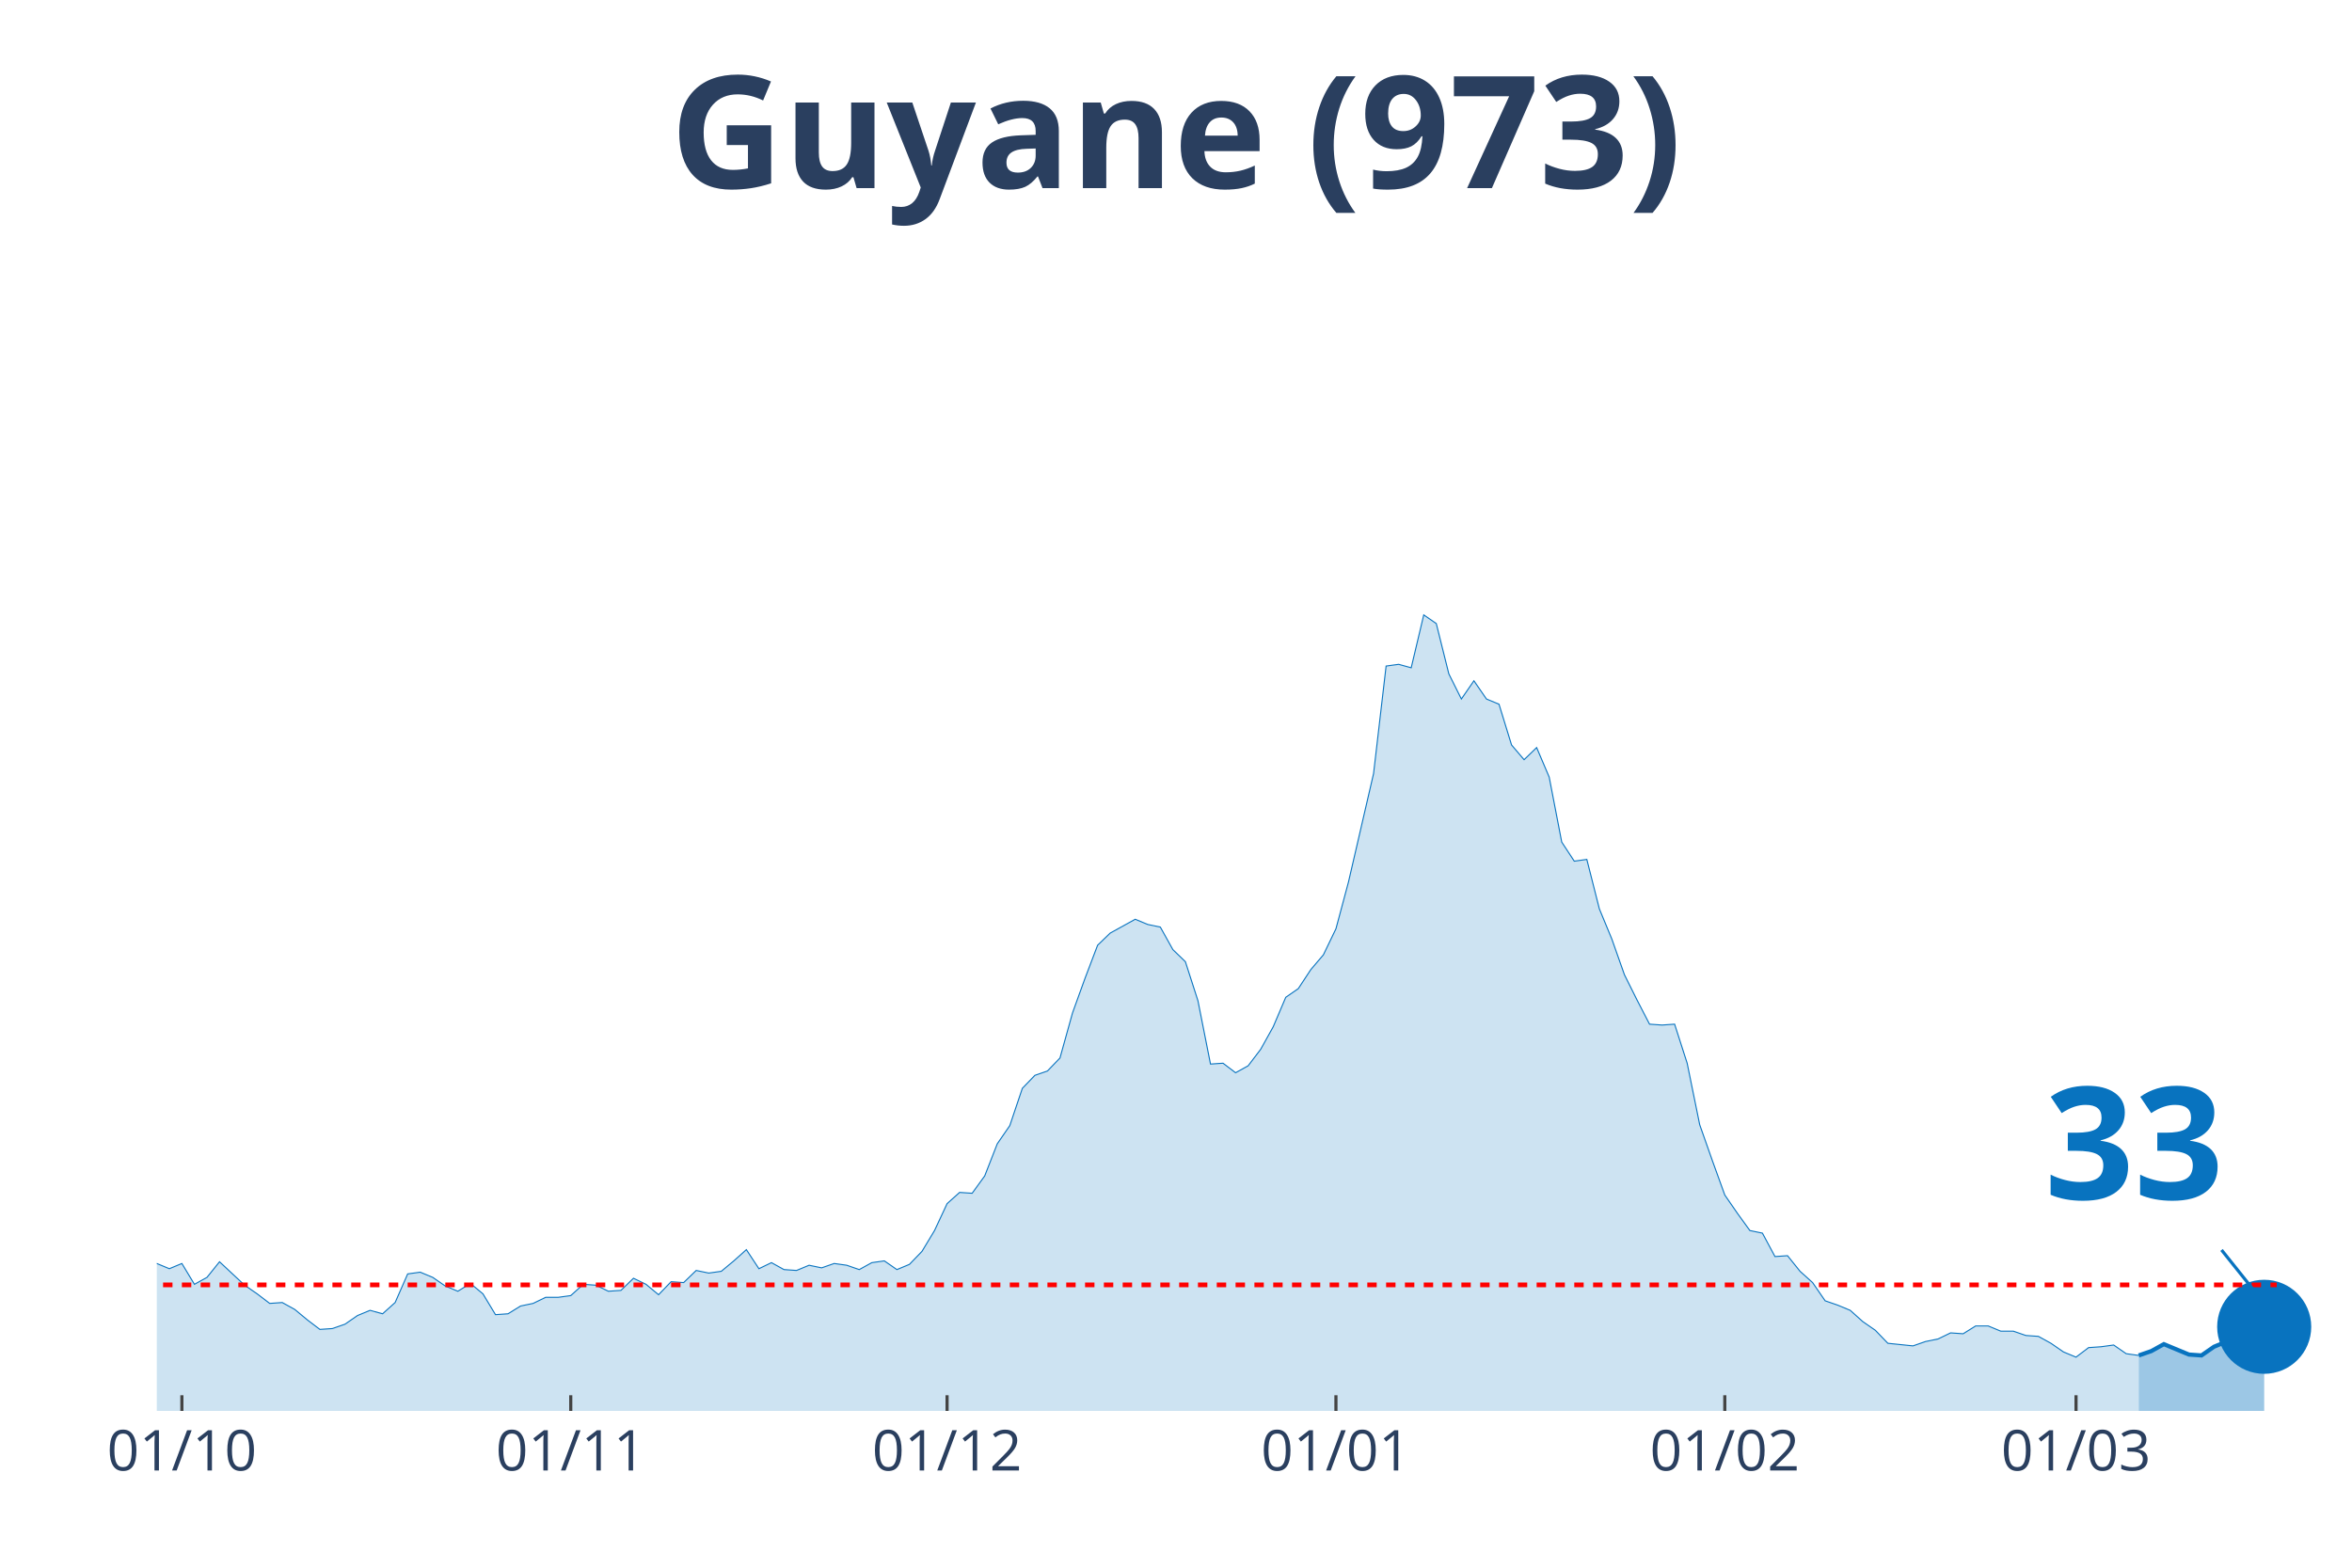
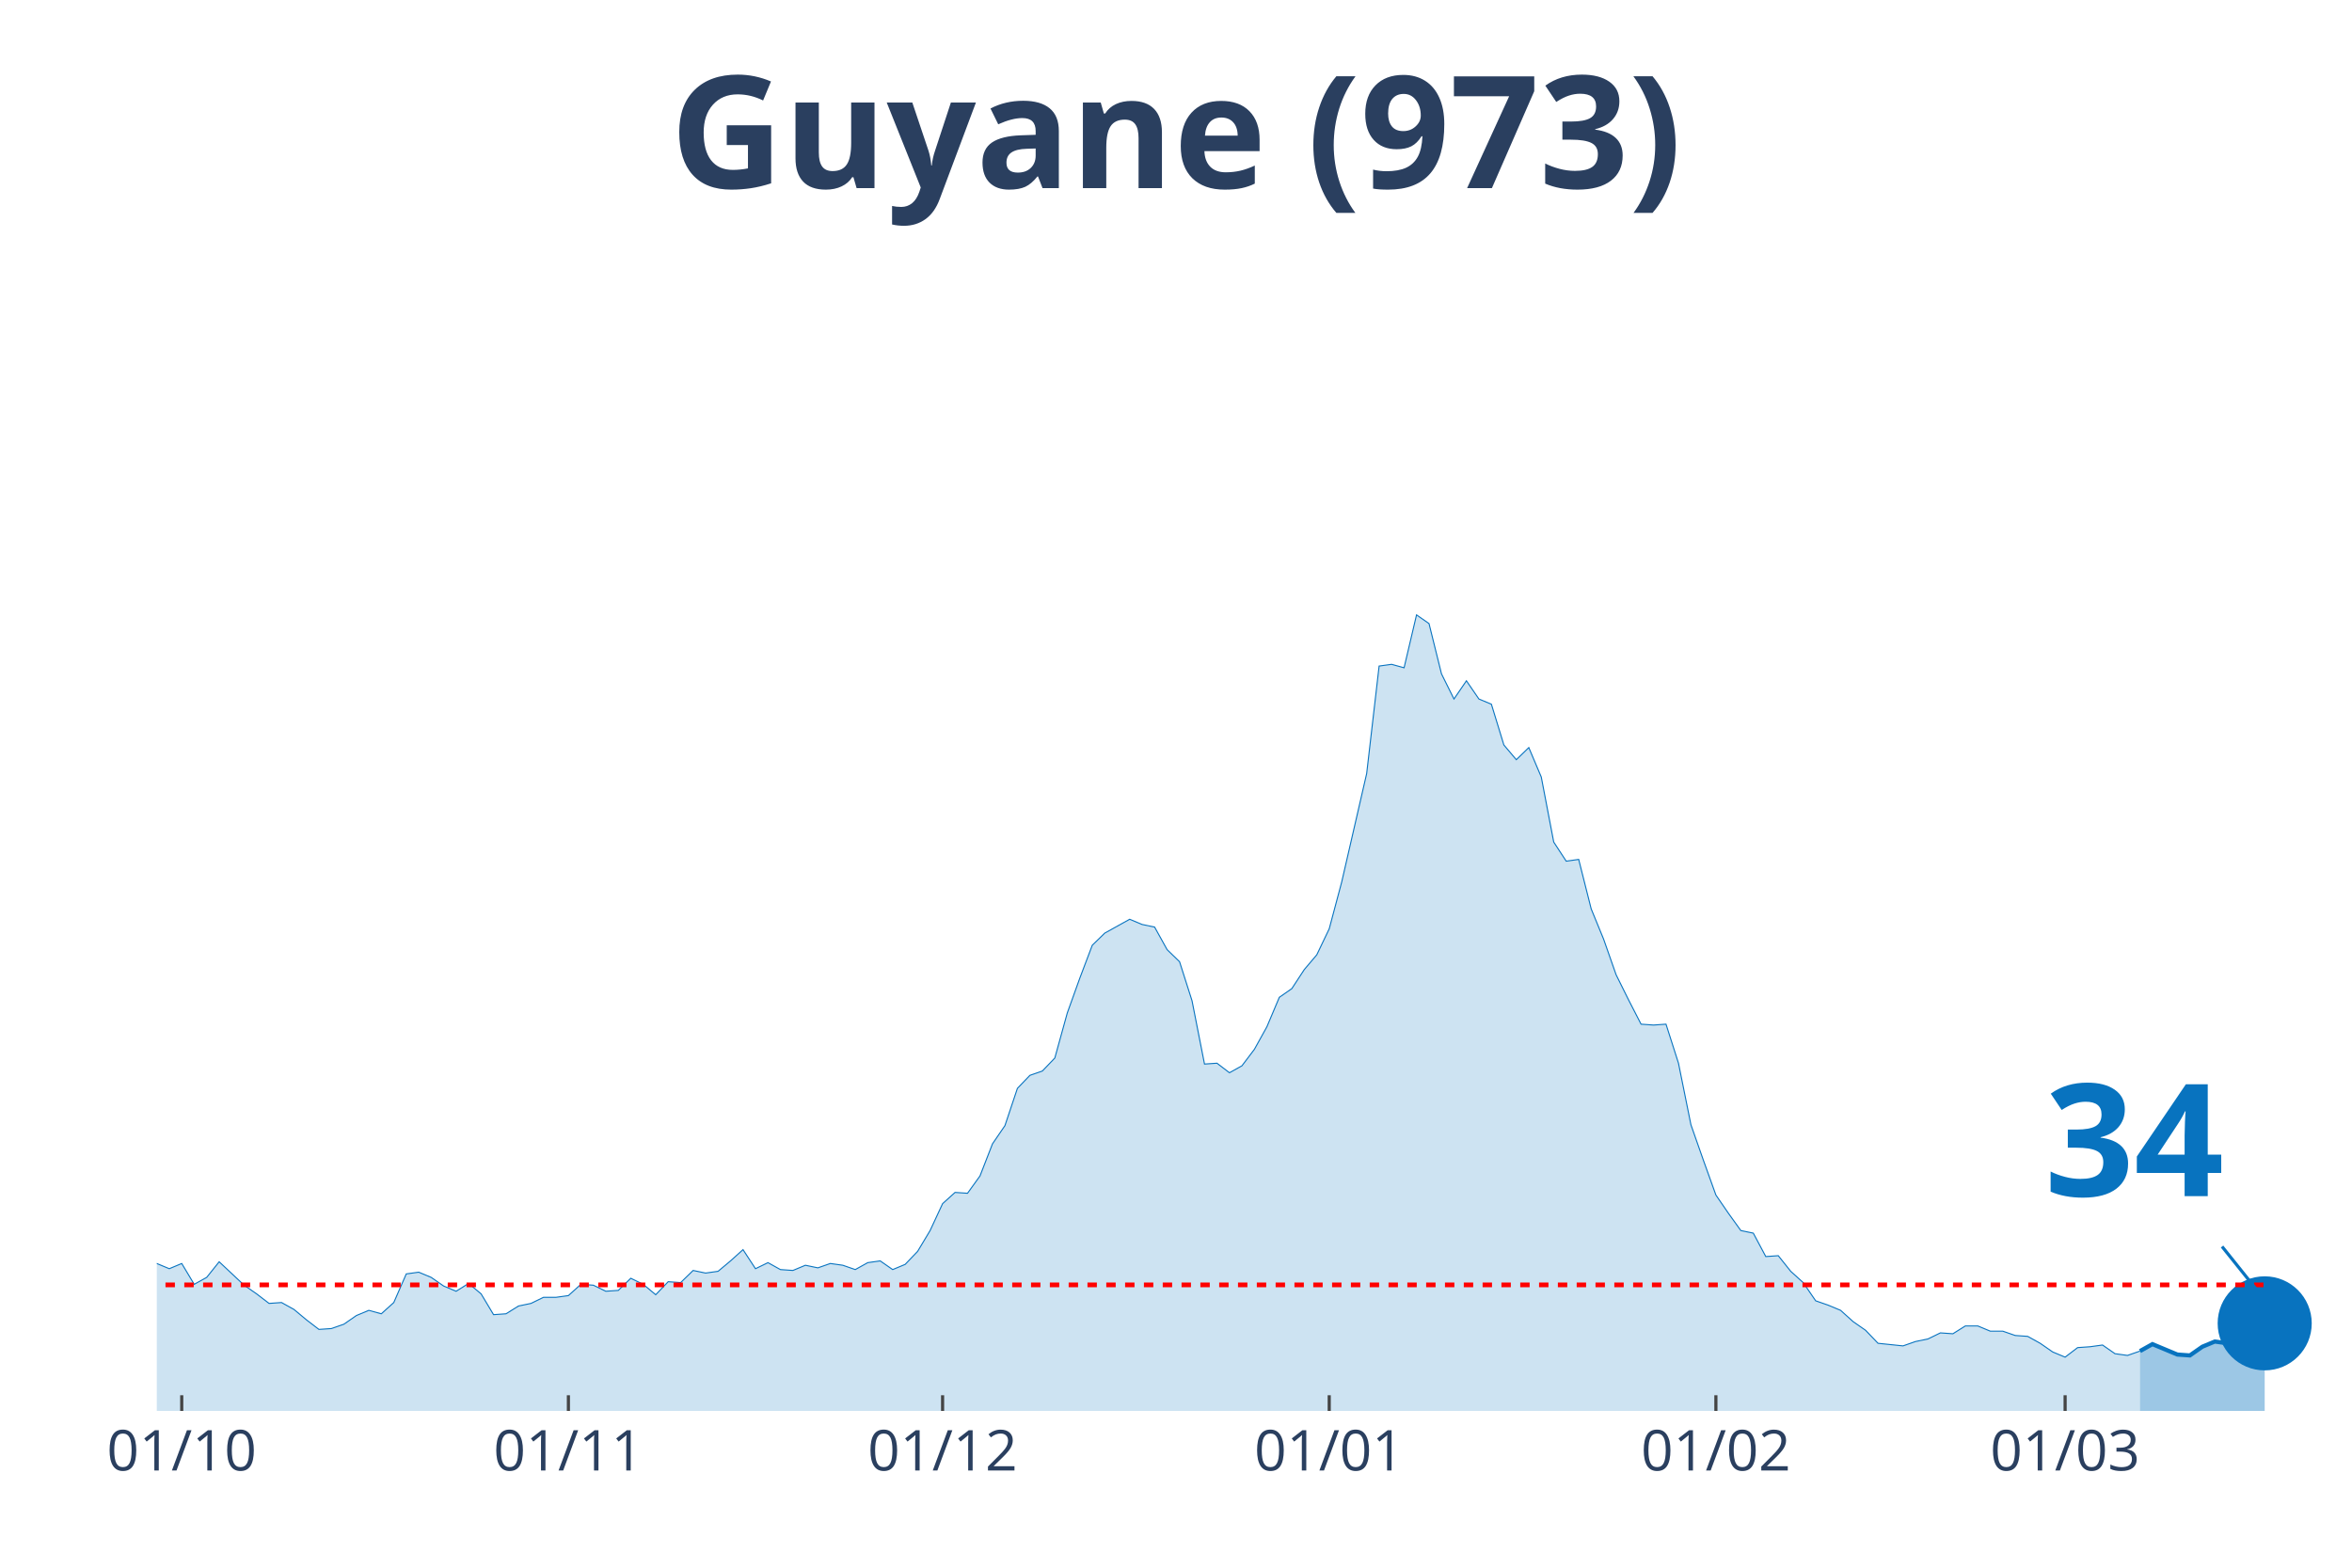
<svg xmlns="http://www.w3.org/2000/svg" class="main-svg" width="1125" height="750" style="" viewBox="0 0 750 500">
  <rect x="0" y="0" width="750" height="500" style="fill: rgb(0, 0, 0); fill-opacity: 0;" />
-   <defs id="defs-8333ea">
+   <defs id="defs-5a3f7c">
    <g class="clips">
-       <clipPath id="clip8333eaxyplot" class="plotclip">
+       <clipPath id="clip5a3f7cxyplot" class="plotclip">
        <rect width="700" height="380" />
      </clipPath>
-       <clipPath class="axesclip" id="clip8333eax">
+       <clipPath class="axesclip" id="clip5a3f7cx">
        <rect x="50" y="0" width="700" height="500" />
      </clipPath>
-       <clipPath class="axesclip" id="clip8333eay">
+       <clipPath class="axesclip" id="clip5a3f7cy">
        <rect x="0" y="70" width="750" height="380" />
      </clipPath>
-       <clipPath class="axesclip" id="clip8333eaxy">
+       <clipPath class="axesclip" id="clip5a3f7cxy">
        <rect x="50" y="70" width="700" height="380" />
      </clipPath>
    </g>
    <g class="gradients" />
  </defs>
  <g class="bglayer">
    <rect class="bg" x="50" y="70" width="700" height="380" style="fill: rgb(0, 0, 0); fill-opacity: 0; stroke-width: 0;" />
  </g>
  <g class="layer-below">
    <g class="imagelayer" />
    <g class="shapelayer" />
  </g>
  <g class="cartesianlayer">
    <g class="subplot xy">
      <g class="layer-subplot">
        <g class="shapelayer" />
        <g class="imagelayer" />
      </g>
      <g class="gridlayer">
        <g class="x">
-           <path class="xgrid crisp" transform="translate(58,0)" d="M0,70v380" style="stroke: rgb(255, 255, 255); stroke-opacity: 1; stroke-width: 1px;" />
-           <path class="xgrid crisp" transform="translate(182,0)" d="M0,70v380" style="stroke: rgb(255, 255, 255); stroke-opacity: 1; stroke-width: 1px;" />
-           <path class="xgrid crisp" transform="translate(302,0)" d="M0,70v380" style="stroke: rgb(255, 255, 255); stroke-opacity: 1; stroke-width: 1px;" />
-           <path class="xgrid crisp" transform="translate(426,0)" d="M0,70v380" style="stroke: rgb(255, 255, 255); stroke-opacity: 1; stroke-width: 1px;" />
-           <path class="xgrid crisp" transform="translate(550,0)" d="M0,70v380" style="stroke: rgb(255, 255, 255); stroke-opacity: 1; stroke-width: 1px;" />
-           <path class="xgrid crisp" transform="translate(662,0)" d="M0,70v380" style="stroke: rgb(255, 255, 255); stroke-opacity: 1; stroke-width: 1px;" />
+           <path class="xgrid crisp" transform="translate(57.95,0)" d="M0,70v380" style="stroke: rgb(255, 255, 255); stroke-opacity: 1; stroke-width: 1px;" />
+           <path class="xgrid crisp" transform="translate(181.25,0)" d="M0,70v380" style="stroke: rgb(255, 255, 255); stroke-opacity: 1; stroke-width: 1px;" />
+           <path class="xgrid crisp" transform="translate(300.57,0)" d="M0,70v380" style="stroke: rgb(255, 255, 255); stroke-opacity: 1; stroke-width: 1px;" />
+           <path class="xgrid crisp" transform="translate(423.86,0)" d="M0,70v380" style="stroke: rgb(255, 255, 255); stroke-opacity: 1; stroke-width: 1px;" />
+           <path class="xgrid crisp" transform="translate(547.16,0)" d="M0,70v380" style="stroke: rgb(255, 255, 255); stroke-opacity: 1; stroke-width: 1px;" />
+           <path class="xgrid crisp" transform="translate(658.52,0)" d="M0,70v380" style="stroke: rgb(255, 255, 255); stroke-opacity: 1; stroke-width: 1px;" />
        </g>
        <g class="y" />
      </g>
      <g class="zerolinelayer" />
      <path class="xlines-below" />
      <path class="ylines-below" />
      <g class="overlines-below" />
      <g class="xaxislayer-below" />
      <g class="yaxislayer-below" />
      <g class="overaxes-below" />
-       <g class="plot" transform="translate(50, 70)" clip-path="url('#clip8333eaxyplot')">
+       <g class="plot" transform="translate(50, 70)" clip-path="url('#clip5a3f7cxyplot')">
        <g class="scatterlayer mlayer">
-           <g class="trace scatter trace6a85d5" style="stroke-miterlimit: 2;">
+           <g class="trace scatter tracecacd41" style="stroke-miterlimit: 2;">
            <g class="fills">
              <g>
-                 <path class="js-fill" d="M632,380L-544,380L-544,379.17L-536,375.02L-532,368.66L-512,333.81L-508,336.3L-488,338.24L-484,336.03L-456,288.18L-452,266.06L-444,231.21L-440,224.29L-436,217.38L-432,190.83L-420,81.03L-416,54.21L-412,58.08L-408,32.91L-404,10.51L-400,16.87L-396,19.91L-392,43.14L-388,46.19L-384,24.89L-376,14.1L-372,30.7L-368,27.66L-364,0L-360,0.55L-356,21.57L-352,24.61L-348,45.91L-336,79.93L-332,105.09L-328,110.07L-324,127.22L-316,180.6L-312,170.36L-304,209.08L-300,195.53L-296,204.66L-292,194.7L-288,184.19L-284,199.68L-276,191.66L-272,193.6L-248,237.29L-244,253.61L-240,258.59L-236,254.99L-228,270.48L-224,275.74L-220,281.27L-216,281.27L-212,280.16L-208,290.95L-204,292.05L-200,286.52L-196,293.16L-192,293.99L-188,295.92L-184,302.29L-180,301.18L-176,305.88L-172,310.86L-168,308.37L-160,308.92L-156,310.31L-152,317.22L-148,311.69L-132,313.35L-128,304.77L-124,301.46L-120,306.99L-116,312.52L-112,312.24L-108,315.56L-104,312.24L-100,319.71L-96,322.75L-88,317.77L-84,322.2L-80,321.37L-76,326.35L-68,328.01L-64,333.54L-60,338.52L-56,335.75L-52,336.58L-48,336.03L-40,338.52L-36,336.58L-32,331.32L-28,334.09L-24,331.32L-20,330.49L-16,327.18L-12,327.73L-8,332.43L-4,334.64L0,332.98L4,334.64L8,332.98L12,339.62L16,337.41L20,332.43L28,339.9L32,342.66L36,345.71L40,345.43L44,347.64L48,350.96L52,354L56,353.73L60,352.34L64,349.58L68,347.92L72,349.02L76,345.43L80,336.3L84,335.75L88,337.41L92,340.17L96,341.83L100,339.34L104,342.66L108,349.3L112,349.02L116,346.54L120,345.71L124,343.77L128,343.77L132,343.22L136,339.62L140,339.9L144,341.83L148,341.56L152,337.69L156,339.62L160,342.94L164,338.79L168,339.07L172,335.2L176,336.03L180,335.47L184,332.15L188,328.56L192,334.64L196,332.71L200,334.92L204,335.2L208,333.54L212,334.37L216,332.98L220,333.54L224,334.92L228,332.71L232,332.15L236,334.92L240,333.26L244,329.11L248,322.47L252,313.9L256,310.31L260,310.58L264,305.05L268,294.82L272,289.01L276,277.12L280,272.97L284,271.59L288,267.44L292,253.06L296,241.99L300,231.48L304,227.61L312,223.19L316,224.85L320,225.68L324,232.87L328,236.74L332,249.18L336,269.37L340,269.1L344,272.14L348,269.93L352,264.67L356,257.48L360,248.08L364,245.31L368,239.23L372,234.53L376,226.23L380,211.3L388,176.72L392,142.43L396,141.88L400,142.98L404,126.11L408,128.88L412,144.92L416,152.94L420,147.13L424,152.94L428,154.6L432,167.6L436,172.3L440,168.43L444,177.83L448,198.57L452,204.66L456,204.1L460,219.87L464,229.55L468,240.89L472,248.91L476,256.65L480,256.93L484,256.65L488,269.1L492,288.73L496,300.07L500,311.14L504,316.94L508,322.47L512,323.3L516,330.77L520,330.49L524,335.47L528,339.07L532,344.88L536,346.26L540,347.92L544,351.51L548,354.28L552,358.43L560,359.26L564,357.87L568,357.05L572,355.11L576,355.39L580,352.9L584,352.9L588,354.56L592,354.56L596,355.94L600,356.22L604,358.43L608,361.19L612,362.85L616,359.81L620,359.53L624,358.98L628,361.75L632,362.3" style="fill: rgb(8, 115, 191); fill-opacity: 0.2; stroke-width: 0;" />
+                 <path class="js-fill" d="M632.39,380L-540.91,380L-540.91,379.17L-532.95,375.02L-528.98,368.66L-509.09,333.81L-505.11,336.3L-485.23,338.24L-481.25,336.03L-453.41,288.18L-449.43,266.06L-441.48,231.21L-437.5,224.29L-433.52,217.38L-429.55,190.83L-417.61,81.03L-413.64,54.21L-409.66,58.08L-405.68,32.91L-401.7,10.51L-397.73,16.87L-393.75,19.91L-389.77,43.14L-385.8,46.19L-381.82,24.89L-373.86,14.1L-369.89,30.7L-365.91,27.66L-361.93,0L-357.95,0.55L-353.98,21.57L-350,24.61L-346.02,45.91L-334.09,79.93L-330.11,105.09L-326.14,110.07L-322.16,127.22L-314.2,180.6L-310.23,170.36L-302.27,209.08L-298.3,195.53L-294.32,204.66L-290.34,194.7L-286.36,184.19L-282.39,199.68L-274.43,191.66L-270.45,193.6L-246.59,237.29L-242.61,253.61L-238.64,258.59L-234.66,254.99L-226.7,270.48L-222.73,275.74L-218.75,281.27L-214.77,281.27L-210.8,280.16L-206.82,290.95L-202.84,292.05L-198.86,286.52L-194.89,293.16L-190.91,293.99L-186.93,295.92L-182.95,302.29L-178.98,301.18L-175,305.88L-171.02,310.86L-167.05,308.37L-159.09,308.92L-155.11,310.31L-151.14,317.22L-147.16,311.69L-131.25,313.35L-127.27,304.77L-123.3,301.46L-119.32,306.99L-115.34,312.52L-111.36,312.24L-107.39,315.56L-103.41,312.24L-99.43,319.71L-95.45,322.75L-87.5,317.77L-83.52,322.2L-79.55,321.37L-75.57,326.35L-67.61,328.01L-63.64,333.54L-59.66,338.52L-55.68,335.75L-51.7,336.58L-47.73,336.03L-39.77,338.52L-35.8,336.58L-31.82,331.32L-27.84,334.09L-23.86,331.32L-19.89,330.49L-15.91,327.18L-11.93,327.73L-7.95,332.43L-3.98,334.64L0,332.98L3.98,334.64L7.95,332.98L11.93,339.62L15.91,337.41L19.89,332.43L27.84,339.9L31.82,342.66L35.8,345.71L39.77,345.43L43.75,347.64L47.73,350.96L51.7,354L55.68,353.73L59.66,352.34L63.64,349.58L67.61,347.92L71.59,349.02L75.57,345.43L79.55,336.3L83.52,335.75L87.5,337.41L91.48,340.17L95.45,341.83L99.43,339.34L103.41,342.66L107.39,349.3L111.36,349.02L115.34,346.54L119.32,345.71L123.3,343.77L127.27,343.77L131.25,343.22L135.23,339.62L139.2,339.9L143.18,341.83L147.16,341.56L151.14,337.69L155.11,339.62L159.09,342.94L163.07,338.79L167.05,339.07L171.02,335.2L175,336.03L178.98,335.47L182.95,332.15L186.93,328.56L190.91,334.64L194.89,332.71L198.86,334.92L202.84,335.2L206.82,333.54L210.8,334.37L214.77,332.98L218.75,333.54L222.73,334.92L226.7,332.71L230.68,332.15L234.66,334.92L238.64,333.26L242.61,329.11L246.59,322.47L250.57,313.9L254.55,310.31L258.52,310.58L262.5,305.05L266.48,294.82L270.45,289.01L274.43,277.12L278.41,272.97L282.39,271.59L286.36,267.44L290.34,253.06L294.32,241.99L298.3,231.48L302.27,227.61L310.23,223.19L314.2,224.85L318.18,225.68L322.16,232.87L326.14,236.74L330.11,249.18L334.09,269.37L338.07,269.1L342.05,272.14L346.02,269.93L350,264.67L353.98,257.48L357.95,248.08L361.93,245.31L365.91,239.23L369.89,234.53L373.86,226.23L377.84,211.3L385.8,176.72L389.77,142.43L393.75,141.88L397.73,142.98L401.7,126.11L405.68,128.88L409.66,144.92L413.64,152.94L417.61,147.13L421.59,152.94L425.57,154.6L429.55,167.6L433.52,172.3L437.5,168.43L441.48,177.83L445.45,198.57L449.43,204.66L453.41,204.1L457.39,219.87L461.36,229.55L465.34,240.89L469.32,248.91L473.3,256.65L477.27,256.93L481.25,256.65L485.23,269.1L489.2,288.73L493.18,300.07L497.16,311.14L501.14,316.94L505.11,322.47L509.09,323.3L513.07,330.77L517.05,330.49L521.02,335.47L525,339.07L528.98,344.88L532.95,346.26L536.93,347.92L540.91,351.51L544.89,354.28L548.86,358.43L556.82,359.26L560.8,357.87L564.77,357.05L568.75,355.11L572.73,355.39L576.7,352.9L580.68,352.9L584.66,354.56L588.64,354.56L592.61,355.94L596.59,356.22L600.57,358.43L604.55,361.19L608.52,362.85L612.5,359.81L616.48,359.53L620.45,358.98L624.43,361.75L628.41,362.3L632.39,360.92" style="fill: rgb(8, 115, 191); fill-opacity: 0.2; stroke-width: 0;" />
              </g>
            </g>
            <g class="errorbars" />
            <g class="lines">
-               <path class="js-line" d="M-544,379.17L-536,375.02L-532,368.66L-512,333.81L-508,336.3L-488,338.24L-484,336.03L-456,288.18L-452,266.06L-444,231.21L-440,224.29L-436,217.38L-432,190.83L-420,81.03L-416,54.21L-412,58.08L-408,32.91L-404,10.51L-400,16.87L-396,19.91L-392,43.14L-388,46.19L-384,24.89L-376,14.1L-372,30.7L-368,27.66L-364,0L-360,0.55L-356,21.57L-352,24.61L-348,45.91L-336,79.93L-332,105.09L-328,110.07L-324,127.22L-316,180.6L-312,170.36L-304,209.08L-300,195.53L-296,204.66L-292,194.7L-288,184.19L-284,199.68L-276,191.66L-272,193.6L-248,237.29L-244,253.61L-240,258.59L-236,254.99L-228,270.48L-224,275.74L-220,281.27L-216,281.27L-212,280.16L-208,290.95L-204,292.05L-200,286.52L-196,293.16L-192,293.99L-188,295.92L-184,302.29L-180,301.18L-176,305.88L-172,310.86L-168,308.37L-160,308.92L-156,310.31L-152,317.22L-148,311.69L-132,313.35L-128,304.77L-124,301.46L-120,306.99L-116,312.52L-112,312.24L-108,315.56L-104,312.24L-100,319.71L-96,322.75L-88,317.77L-84,322.2L-80,321.37L-76,326.35L-68,328.01L-64,333.54L-60,338.52L-56,335.75L-52,336.58L-48,336.03L-40,338.52L-36,336.58L-32,331.32L-28,334.09L-24,331.32L-20,330.49L-16,327.18L-12,327.73L-8,332.43L-4,334.64L0,332.98L4,334.64L8,332.98L12,339.62L16,337.41L20,332.43L28,339.9L32,342.66L36,345.71L40,345.43L44,347.64L48,350.96L52,354L56,353.73L60,352.34L64,349.58L68,347.92L72,349.02L76,345.43L80,336.3L84,335.75L88,337.41L92,340.17L96,341.83L100,339.34L104,342.66L108,349.3L112,349.02L116,346.54L120,345.71L124,343.77L128,343.77L132,343.22L136,339.62L140,339.9L144,341.83L148,341.56L152,337.69L156,339.62L160,342.94L164,338.79L168,339.07L172,335.2L176,336.03L180,335.47L184,332.15L188,328.56L192,334.64L196,332.71L200,334.92L204,335.2L208,333.54L212,334.37L216,332.98L220,333.54L224,334.92L228,332.71L232,332.15L236,334.92L240,333.26L244,329.11L248,322.47L252,313.9L256,310.31L260,310.58L264,305.05L268,294.82L272,289.01L276,277.12L280,272.97L284,271.59L288,267.44L292,253.06L296,241.99L300,231.48L304,227.61L312,223.19L316,224.85L320,225.68L324,232.87L328,236.74L332,249.18L336,269.37L340,269.1L344,272.14L348,269.93L352,264.67L356,257.48L360,248.08L364,245.31L368,239.23L372,234.53L376,226.23L380,211.3L388,176.72L392,142.43L396,141.88L400,142.98L404,126.11L408,128.88L412,144.92L416,152.94L420,147.13L424,152.94L428,154.6L432,167.6L436,172.3L440,168.43L444,177.83L448,198.57L452,204.66L456,204.1L460,219.87L464,229.55L468,240.89L472,248.91L476,256.65L480,256.93L484,256.65L488,269.1L492,288.73L496,300.07L500,311.14L504,316.94L508,322.47L512,323.3L516,330.77L520,330.49L524,335.47L528,339.07L532,344.88L536,346.26L540,347.92L544,351.51L548,354.28L552,358.43L560,359.26L564,357.87L568,357.05L572,355.11L576,355.39L580,352.9L584,352.9L588,354.56L592,354.56L596,355.94L600,356.22L604,358.43L608,361.19L612,362.85L616,359.81L620,359.53L624,358.98L628,361.75L632,362.3" style="vector-effect: non-scaling-stroke; fill: none; stroke: rgb(8, 115, 191); stroke-opacity: 1; stroke-width: 0.5px; opacity: 1;" />
+               <path class="js-line" d="M-540.91,379.17L-532.95,375.02L-528.98,368.66L-509.09,333.81L-505.11,336.3L-485.23,338.24L-481.25,336.03L-453.41,288.18L-449.43,266.06L-441.48,231.21L-437.5,224.29L-433.52,217.38L-429.55,190.83L-417.61,81.03L-413.64,54.21L-409.66,58.08L-405.68,32.91L-401.7,10.51L-397.73,16.87L-393.75,19.91L-389.77,43.14L-385.8,46.19L-381.82,24.89L-373.86,14.1L-369.89,30.7L-365.91,27.66L-361.93,0L-357.95,0.55L-353.98,21.57L-350,24.61L-346.02,45.91L-334.09,79.93L-330.11,105.09L-326.14,110.07L-322.16,127.22L-314.2,180.6L-310.23,170.36L-302.27,209.08L-298.3,195.53L-294.32,204.66L-290.34,194.7L-286.36,184.19L-282.39,199.68L-274.43,191.66L-270.45,193.6L-246.59,237.29L-242.61,253.61L-238.64,258.59L-234.66,254.99L-226.7,270.48L-222.73,275.74L-218.75,281.27L-214.77,281.27L-210.8,280.16L-206.82,290.95L-202.84,292.05L-198.86,286.52L-194.89,293.16L-190.91,293.99L-186.93,295.92L-182.95,302.29L-178.98,301.18L-175,305.88L-171.02,310.86L-167.05,308.37L-159.09,308.92L-155.11,310.31L-151.14,317.22L-147.16,311.69L-131.25,313.35L-127.27,304.77L-123.3,301.46L-119.32,306.99L-115.34,312.52L-111.36,312.24L-107.39,315.56L-103.41,312.24L-99.43,319.71L-95.45,322.75L-87.5,317.77L-83.52,322.2L-79.55,321.37L-75.57,326.35L-67.61,328.01L-63.64,333.54L-59.66,338.52L-55.68,335.75L-51.7,336.58L-47.73,336.03L-39.77,338.52L-35.8,336.58L-31.82,331.32L-27.84,334.09L-23.86,331.32L-19.89,330.49L-15.91,327.18L-11.93,327.73L-7.95,332.43L-3.98,334.64L0,332.98L3.98,334.64L7.95,332.98L11.93,339.62L15.91,337.41L19.89,332.43L27.84,339.9L31.82,342.66L35.8,345.71L39.77,345.43L43.75,347.64L47.73,350.96L51.7,354L55.68,353.73L59.66,352.34L63.64,349.58L67.61,347.92L71.59,349.02L75.57,345.43L79.55,336.3L83.52,335.75L87.5,337.41L91.48,340.17L95.45,341.83L99.43,339.34L103.41,342.66L107.39,349.3L111.36,349.02L115.34,346.54L119.32,345.71L123.3,343.77L127.27,343.77L131.25,343.22L135.23,339.62L139.2,339.9L143.18,341.83L147.16,341.56L151.14,337.69L155.11,339.62L159.09,342.94L163.07,338.79L167.05,339.07L171.02,335.2L175,336.03L178.98,335.47L182.95,332.15L186.93,328.56L190.91,334.64L194.89,332.71L198.86,334.92L202.84,335.2L206.82,333.54L210.8,334.37L214.77,332.98L218.75,333.54L222.73,334.92L226.7,332.71L230.68,332.15L234.66,334.92L238.64,333.26L242.61,329.11L246.59,322.47L250.57,313.9L254.55,310.31L258.52,310.58L262.5,305.05L266.48,294.82L270.45,289.01L274.43,277.12L278.41,272.97L282.39,271.59L286.36,267.44L290.34,253.06L294.32,241.99L298.3,231.48L302.27,227.61L310.23,223.19L314.2,224.85L318.18,225.68L322.16,232.87L326.14,236.74L330.11,249.18L334.09,269.37L338.07,269.1L342.05,272.14L346.02,269.93L350,264.67L353.98,257.48L357.95,248.08L361.93,245.31L365.91,239.23L369.89,234.53L373.86,226.23L377.84,211.3L385.8,176.72L389.77,142.43L393.75,141.88L397.73,142.98L401.7,126.11L405.68,128.88L409.66,144.92L413.64,152.94L417.61,147.13L421.59,152.94L425.57,154.6L429.55,167.6L433.52,172.3L437.5,168.43L441.48,177.83L445.45,198.57L449.43,204.66L453.41,204.1L457.39,219.87L461.36,229.55L465.34,240.89L469.32,248.91L473.3,256.65L477.27,256.93L481.25,256.65L485.23,269.1L489.2,288.73L493.18,300.07L497.16,311.14L501.14,316.94L505.11,322.47L509.09,323.3L513.07,330.77L517.05,330.49L521.02,335.47L525,339.07L528.98,344.88L532.95,346.26L536.93,347.92L540.91,351.51L544.89,354.28L548.86,358.43L556.82,359.26L560.8,357.87L564.77,357.05L568.75,355.11L572.73,355.39L576.7,352.9L580.68,352.9L584.66,354.56L588.64,354.56L592.61,355.94L596.59,356.22L600.57,358.43L604.55,361.19L608.52,362.85L612.5,359.81L616.48,359.53L620.45,358.98L624.43,361.75L628.41,362.3L632.39,360.92" style="vector-effect: non-scaling-stroke; fill: none; stroke: rgb(8, 115, 191); stroke-opacity: 1; stroke-width: 0.5px; opacity: 1;" />
            </g>
            <g class="points" />
            <g class="text" />
          </g>
-           <g class="trace scatter trace2b4f4b" style="stroke-miterlimit: 2;">
+           <g class="trace scatter traceeb945f" style="stroke-miterlimit: 2;">
            <g class="fills">
              <g>
-                 <path class="js-fill" d="M672,380L632,380L632,362.3L636,360.92L640,358.7L648,362.02L652,362.3L656,359.53L660,357.87L664,358.43L668,356.22L672,353.17" style="fill: rgb(8, 115, 191); fill-opacity: 0.4; stroke-width: 0;" />
+                 <path class="js-fill" d="M672.16,380L632.39,380L632.39,360.92L636.36,358.7L640.34,360.36L644.32,362.02L648.3,362.3L652.27,359.53L656.25,357.87L660.23,358.43L664.2,356.22L668.18,353.17L672.16,352.07" style="fill: rgb(8, 115, 191); fill-opacity: 0.4; stroke-width: 0;" />
              </g>
            </g>
            <g class="errorbars" />
            <g class="lines">
-               <path class="js-line" d="M632,362.3L636,360.92L640,358.7L648,362.02L652,362.3L656,359.53L660,357.87L664,358.43L668,356.22L672,353.17" style="vector-effect: non-scaling-stroke; fill: none; stroke: rgb(8, 115, 191); stroke-opacity: 1; stroke-width: 2px; opacity: 1;" />
+               <path class="js-line" d="M632.39,360.92L636.36,358.7L640.34,360.36L644.32,362.02L648.3,362.3L652.27,359.53L656.25,357.87L660.23,358.43L664.2,356.22L668.18,353.17L672.16,352.07" style="vector-effect: non-scaling-stroke; fill: none; stroke: rgb(8, 115, 191); stroke-opacity: 1; stroke-width: 2px; opacity: 1;" />
            </g>
            <g class="points" />
            <g class="text" />
          </g>
-           <g class="trace scatter trace3a67ec" style="stroke-miterlimit: 2; opacity: 1;">
+           <g class="trace scatter tracea06679" style="stroke-miterlimit: 2; opacity: 1;">
            <g class="fills" />
            <g class="errorbars" />
            <g class="lines" />
            <g class="points">
-               <path class="point" transform="translate(672,353.17)" d="M15,0A15,15 0 1,1 0,-15A15,15 0 0,1 15,0Z" style="opacity: 1; stroke-width: 0px; fill: rgb(8, 115, 191); fill-opacity: 1;" />
+               <path class="point" transform="translate(672.16,352.07)" d="M15,0A15,15 0 1,1 0,-15A15,15 0 0,1 15,0Z" style="opacity: 1; stroke-width: 0px; fill: rgb(8, 115, 191); fill-opacity: 1;" />
            </g>
            <g class="text" />
          </g>
        </g>
      </g>
      <g class="overplot" />
      <path class="xlines-above crisp" style="fill: none; stroke-width: 1px; stroke: rgb(0, 0, 0); stroke-opacity: 0;" d="" />
      <path class="ylines-above crisp" style="fill: none;" d="M0,0" />
      <g class="overlines-above" />
      <g class="xaxislayer-above">
-         <path class="xtick ticks crisp" d="M0,450v-5" transform="translate(58,0)" style="stroke: rgb(68, 68, 68); stroke-opacity: 1; stroke-width: 1px;" />
-         <path class="xtick ticks crisp" d="M0,450v-5" transform="translate(182,0)" style="stroke: rgb(68, 68, 68); stroke-opacity: 1; stroke-width: 1px;" />
-         <path class="xtick ticks crisp" d="M0,450v-5" transform="translate(302,0)" style="stroke: rgb(68, 68, 68); stroke-opacity: 1; stroke-width: 1px;" />
-         <path class="xtick ticks crisp" d="M0,450v-5" transform="translate(426,0)" style="stroke: rgb(68, 68, 68); stroke-opacity: 1; stroke-width: 1px;" />
-         <path class="xtick ticks crisp" d="M0,450v-5" transform="translate(550,0)" style="stroke: rgb(68, 68, 68); stroke-opacity: 1; stroke-width: 1px;" />
-         <path class="xtick ticks crisp" d="M0,450v-5" transform="translate(662,0)" style="stroke: rgb(68, 68, 68); stroke-opacity: 1; stroke-width: 1px;" />
+         <path class="xtick ticks crisp" d="M0,450v-5" transform="translate(57.95,0)" style="stroke: rgb(68, 68, 68); stroke-opacity: 1; stroke-width: 1px;" />
+         <path class="xtick ticks crisp" d="M0,450v-5" transform="translate(181.25,0)" style="stroke: rgb(68, 68, 68); stroke-opacity: 1; stroke-width: 1px;" />
+         <path class="xtick ticks crisp" d="M0,450v-5" transform="translate(300.57,0)" style="stroke: rgb(68, 68, 68); stroke-opacity: 1; stroke-width: 1px;" />
+         <path class="xtick ticks crisp" d="M0,450v-5" transform="translate(423.86,0)" style="stroke: rgb(68, 68, 68); stroke-opacity: 1; stroke-width: 1px;" />
+         <path class="xtick ticks crisp" d="M0,450v-5" transform="translate(547.16,0)" style="stroke: rgb(68, 68, 68); stroke-opacity: 1; stroke-width: 1px;" />
+         <path class="xtick ticks crisp" d="M0,450v-5" transform="translate(658.52,0)" style="stroke: rgb(68, 68, 68); stroke-opacity: 1; stroke-width: 1px;" />
        <g class="xtick">
-           <text text-anchor="middle" x="0" y="469" transform="translate(58,0)" style="font-family: 'Open Sans', verdana, arial, sans-serif; font-size: 18px; fill: rgb(42, 63, 95); fill-opacity: 1; white-space: pre;">01/10</text>
+           <text text-anchor="middle" x="0" y="469" transform="translate(57.95,0)" style="font-family: 'Open Sans', verdana, arial, sans-serif; font-size: 18px; fill: rgb(42, 63, 95); fill-opacity: 1; white-space: pre;">01/10</text>
        </g>
        <g class="xtick">
-           <text text-anchor="middle" x="0" y="469" transform="translate(182,0)" style="font-family: 'Open Sans', verdana, arial, sans-serif; font-size: 18px; fill: rgb(42, 63, 95); fill-opacity: 1; white-space: pre;">01/11</text>
+           <text text-anchor="middle" x="0" y="469" transform="translate(181.25,0)" style="font-family: 'Open Sans', verdana, arial, sans-serif; font-size: 18px; fill: rgb(42, 63, 95); fill-opacity: 1; white-space: pre;">01/11</text>
        </g>
        <g class="xtick">
-           <text text-anchor="middle" x="0" y="469" transform="translate(302,0)" style="font-family: 'Open Sans', verdana, arial, sans-serif; font-size: 18px; fill: rgb(42, 63, 95); fill-opacity: 1; white-space: pre;">01/12</text>
+           <text text-anchor="middle" x="0" y="469" transform="translate(300.57,0)" style="font-family: 'Open Sans', verdana, arial, sans-serif; font-size: 18px; fill: rgb(42, 63, 95); fill-opacity: 1; white-space: pre;">01/12</text>
        </g>
        <g class="xtick">
-           <text text-anchor="middle" x="0" y="469" transform="translate(426,0)" style="font-family: 'Open Sans', verdana, arial, sans-serif; font-size: 18px; fill: rgb(42, 63, 95); fill-opacity: 1; white-space: pre;">01/01</text>
+           <text text-anchor="middle" x="0" y="469" transform="translate(423.86,0)" style="font-family: 'Open Sans', verdana, arial, sans-serif; font-size: 18px; fill: rgb(42, 63, 95); fill-opacity: 1; white-space: pre;">01/01</text>
        </g>
        <g class="xtick">
-           <text text-anchor="middle" x="0" y="469" transform="translate(550,0)" style="font-family: 'Open Sans', verdana, arial, sans-serif; font-size: 18px; fill: rgb(42, 63, 95); fill-opacity: 1; white-space: pre;">01/02</text>
+           <text text-anchor="middle" x="0" y="469" transform="translate(547.16,0)" style="font-family: 'Open Sans', verdana, arial, sans-serif; font-size: 18px; fill: rgb(42, 63, 95); fill-opacity: 1; white-space: pre;">01/02</text>
        </g>
        <g class="xtick">
-           <text text-anchor="middle" x="0" y="469" transform="translate(662,0)" style="font-family: 'Open Sans', verdana, arial, sans-serif; font-size: 18px; fill: rgb(42, 63, 95); fill-opacity: 1; white-space: pre;">01/03</text>
+           <text text-anchor="middle" x="0" y="469" transform="translate(658.52,0)" style="font-family: 'Open Sans', verdana, arial, sans-serif; font-size: 18px; fill: rgb(42, 63, 95); fill-opacity: 1; white-space: pre;">01/03</text>
        </g>
      </g>
      <g class="yaxislayer-above" />
      <g class="overaxes-above" />
    </g>
  </g>
  <g class="polarlayer" />
  <g class="ternarylayer" />
  <g class="geolayer" />
  <g class="funnelarealayer" />
  <g class="pielayer" />
  <g class="treemaplayer" />
  <g class="sunburstlayer" />
  <g class="glimages" />
-   <defs id="topdefs-8333ea">
+   <defs id="topdefs-5a3f7c">
    <g class="clips" />
  </defs>
  <g class="layer-above">
    <g class="imagelayer" />
    <g class="shapelayer">
-       <path data-index="0" fill-rule="evenodd" d="M-2198,409.8L726,409.8" clip-path="url('#clip8333eaxy')" style="opacity: 1; stroke: rgb(255, 0, 0); stroke-opacity: 1; fill: rgb(0, 0, 0); fill-opacity: 0; stroke-dasharray: 3px, 3px; stroke-width: 1.5px;" />
+       <path data-index="0" fill-rule="evenodd" d="M-2185.23,409.8L722.16,409.8" clip-path="url('#clip5a3f7cxy')" style="opacity: 1; stroke: rgb(255, 0, 0); stroke-opacity: 1; fill: rgb(0, 0, 0); fill-opacity: 0; stroke-dasharray: 3px, 3px; stroke-width: 1.5px;" />
    </g>
  </g>
  <g class="infolayer">
    <g class="g-gtitle">
      <text class="gtitle" x="375" y="25" text-anchor="middle" dy="0.7em" style="font-family: 'Open Sans', verdana, arial, sans-serif; font-size: 50px; fill: rgb(42, 63, 95); opacity: 1; font-weight: normal; white-space: pre;">
        <tspan style="font-weight:bold">Guyane (973)</tspan>
      </text>
    </g>
    <g class="g-xtitle" />
    <g class="annotation" data-index="0" style="opacity: 1;">
-       <g class="annotation-text-g" transform="rotate(0,680,363.17)">
-         <g class="cursor-pointer" transform="translate(637, 327)">
+       <g class="annotation-text-g" transform="rotate(0,680.16,362.07)">
+         <g class="cursor-pointer" transform="translate(637, 326)">
          <rect class="bg" x="0.5" y="0.5" width="86" height="71" style="stroke-width: 1px; stroke: rgb(0, 0, 0); stroke-opacity: 0; fill: rgb(255, 255, 255); fill-opacity: 0.6;" />
          <text class="annotation-text" text-anchor="middle" x="43.531" y="55.5" style="font-family: 'Open Sans', verdana, arial, sans-serif; font-size: 50px; fill: rgb(8, 115, 191); fill-opacity: 1; white-space: pre;">
-             <tspan style="font-weight:bold">33 </tspan>
+             <tspan style="font-weight:bold">34 </tspan>
          </text>
        </g>
      </g>
      <g class="annotation-arrow-g" style="opacity: 1;">
-         <path d="M708.4,398.67L720,413.17" style="stroke-width: 1px; stroke: rgb(8, 115, 191); stroke-opacity: 1; stroke-dasharray: 0px, 0px, 18.569px, 18.569px;" />
+         <path d="M708.56,397.57L720.16,412.07" style="stroke-width: 1px; stroke: rgb(8, 115, 191); stroke-opacity: 1; stroke-dasharray: 0px, 0px, 18.569px, 18.569px;" />
      </g>
    </g>
  </g>
</svg>
